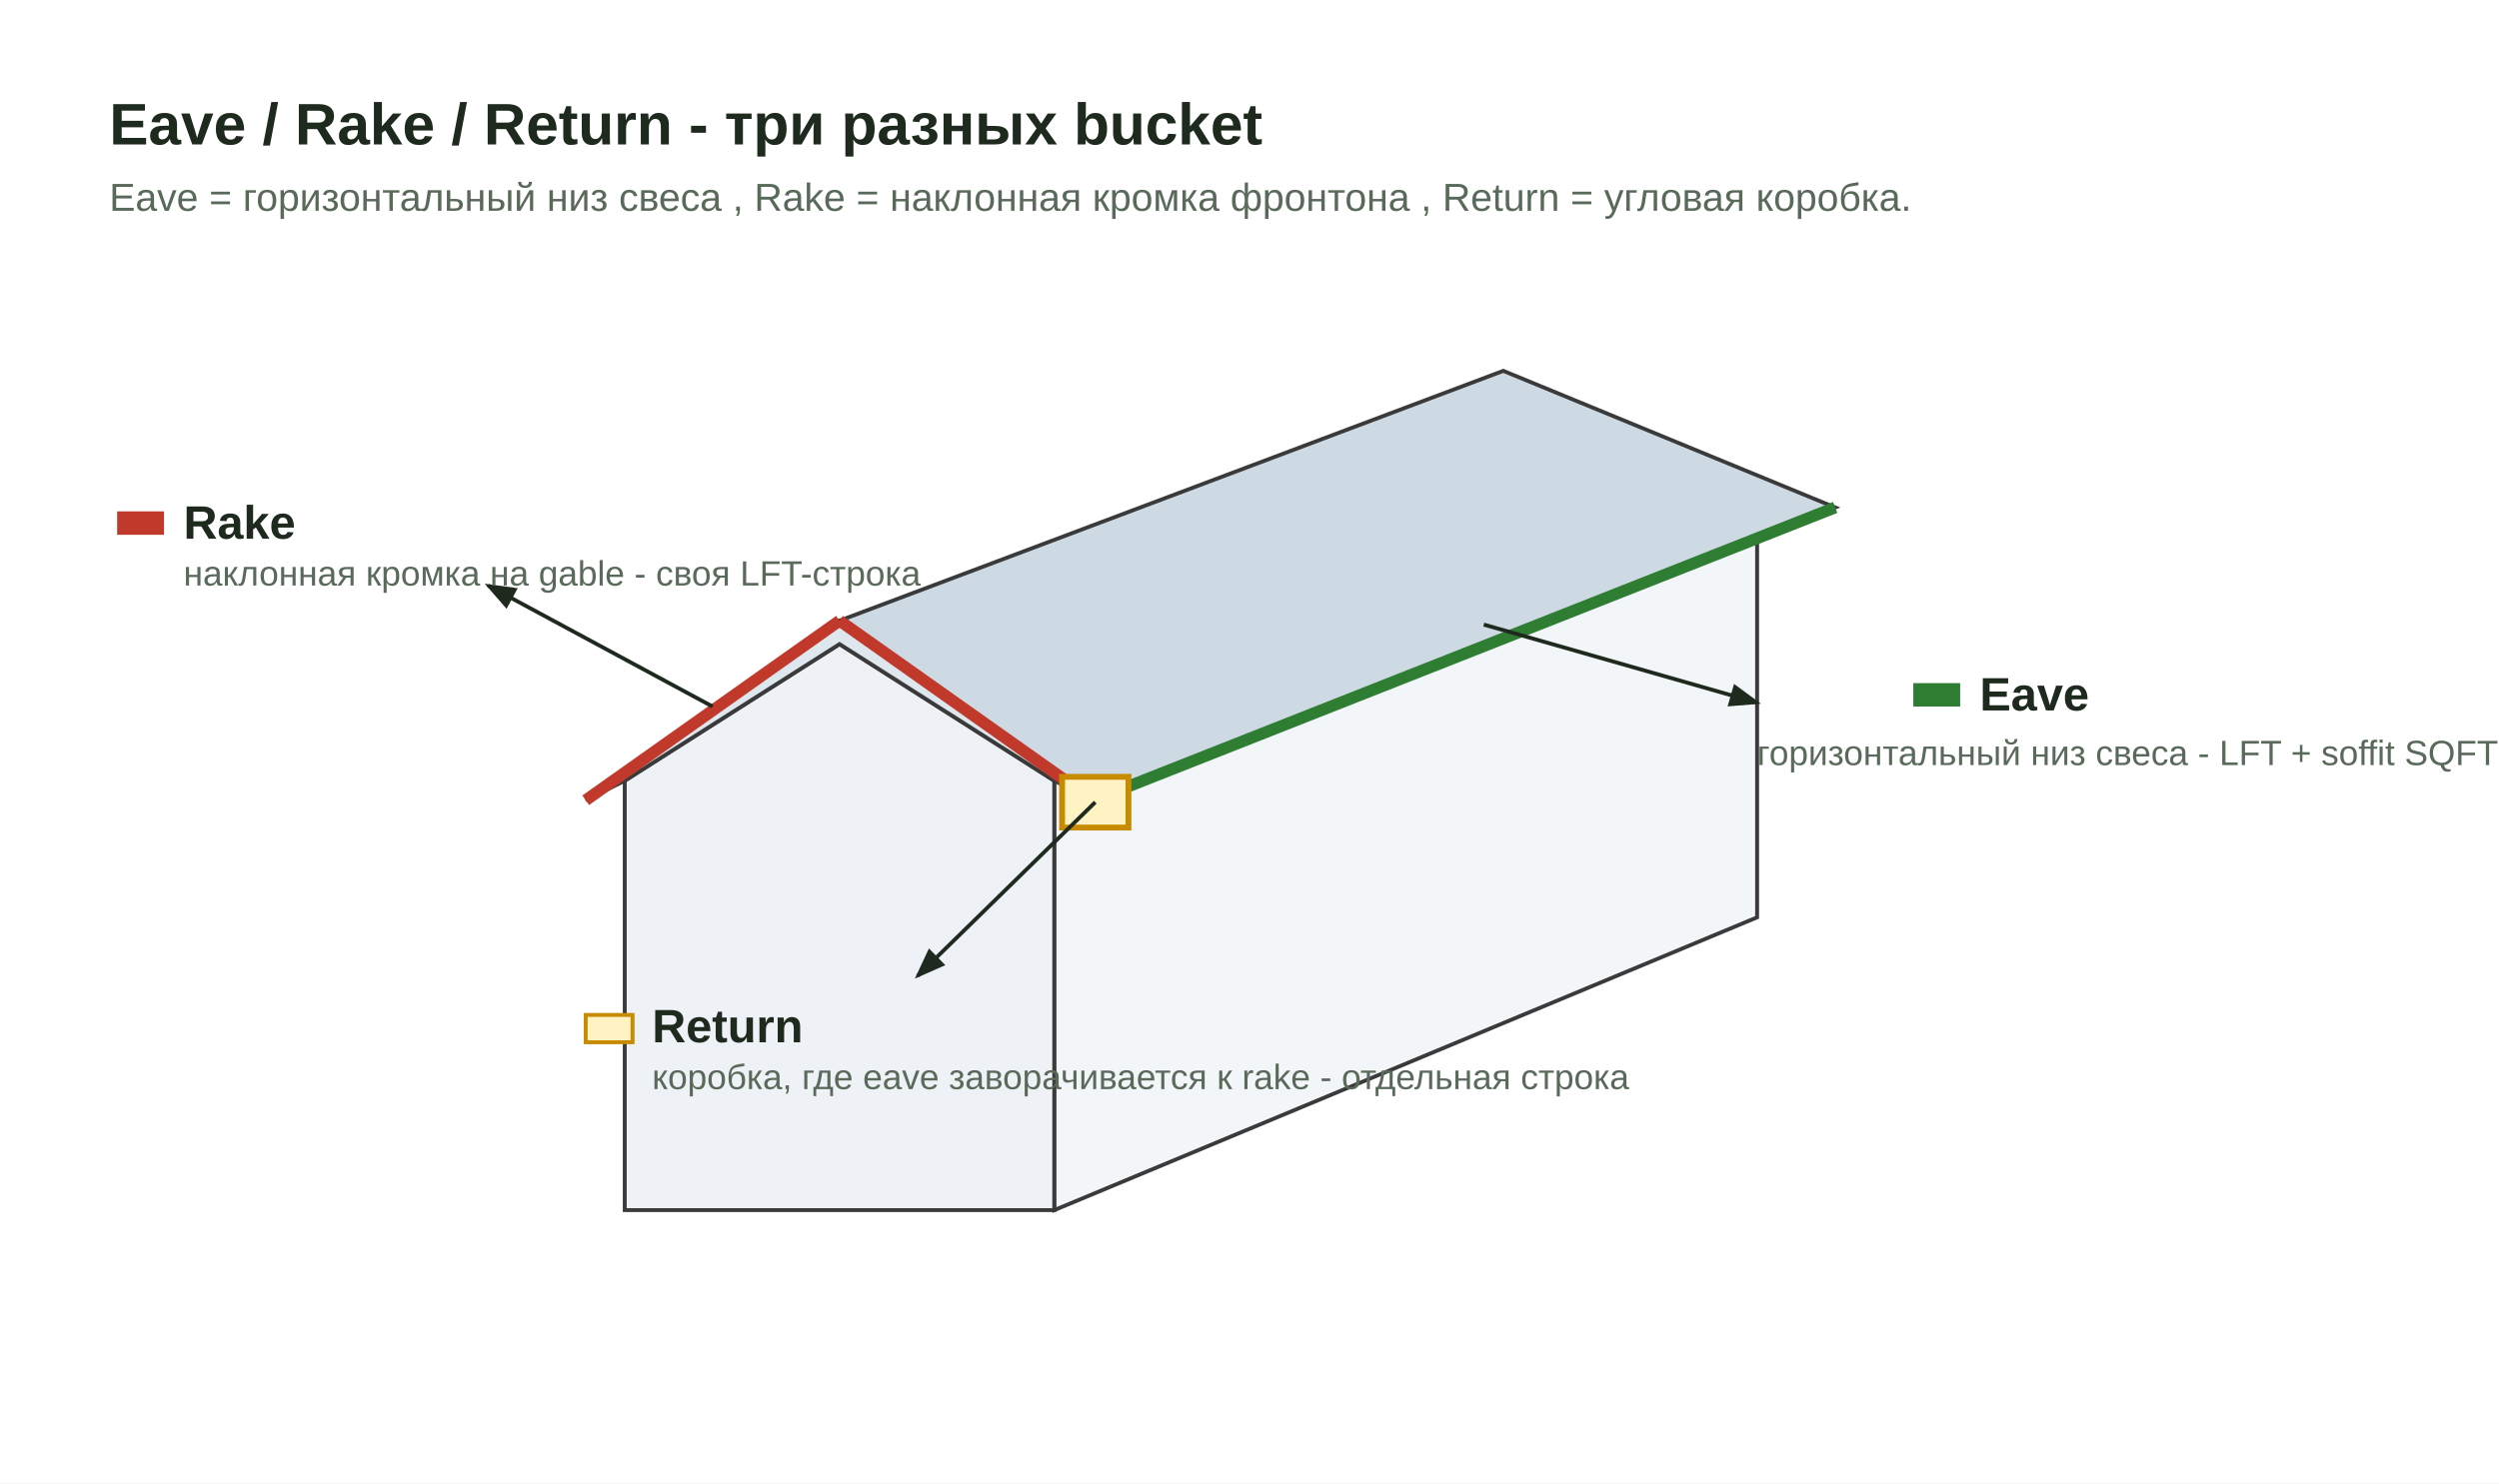
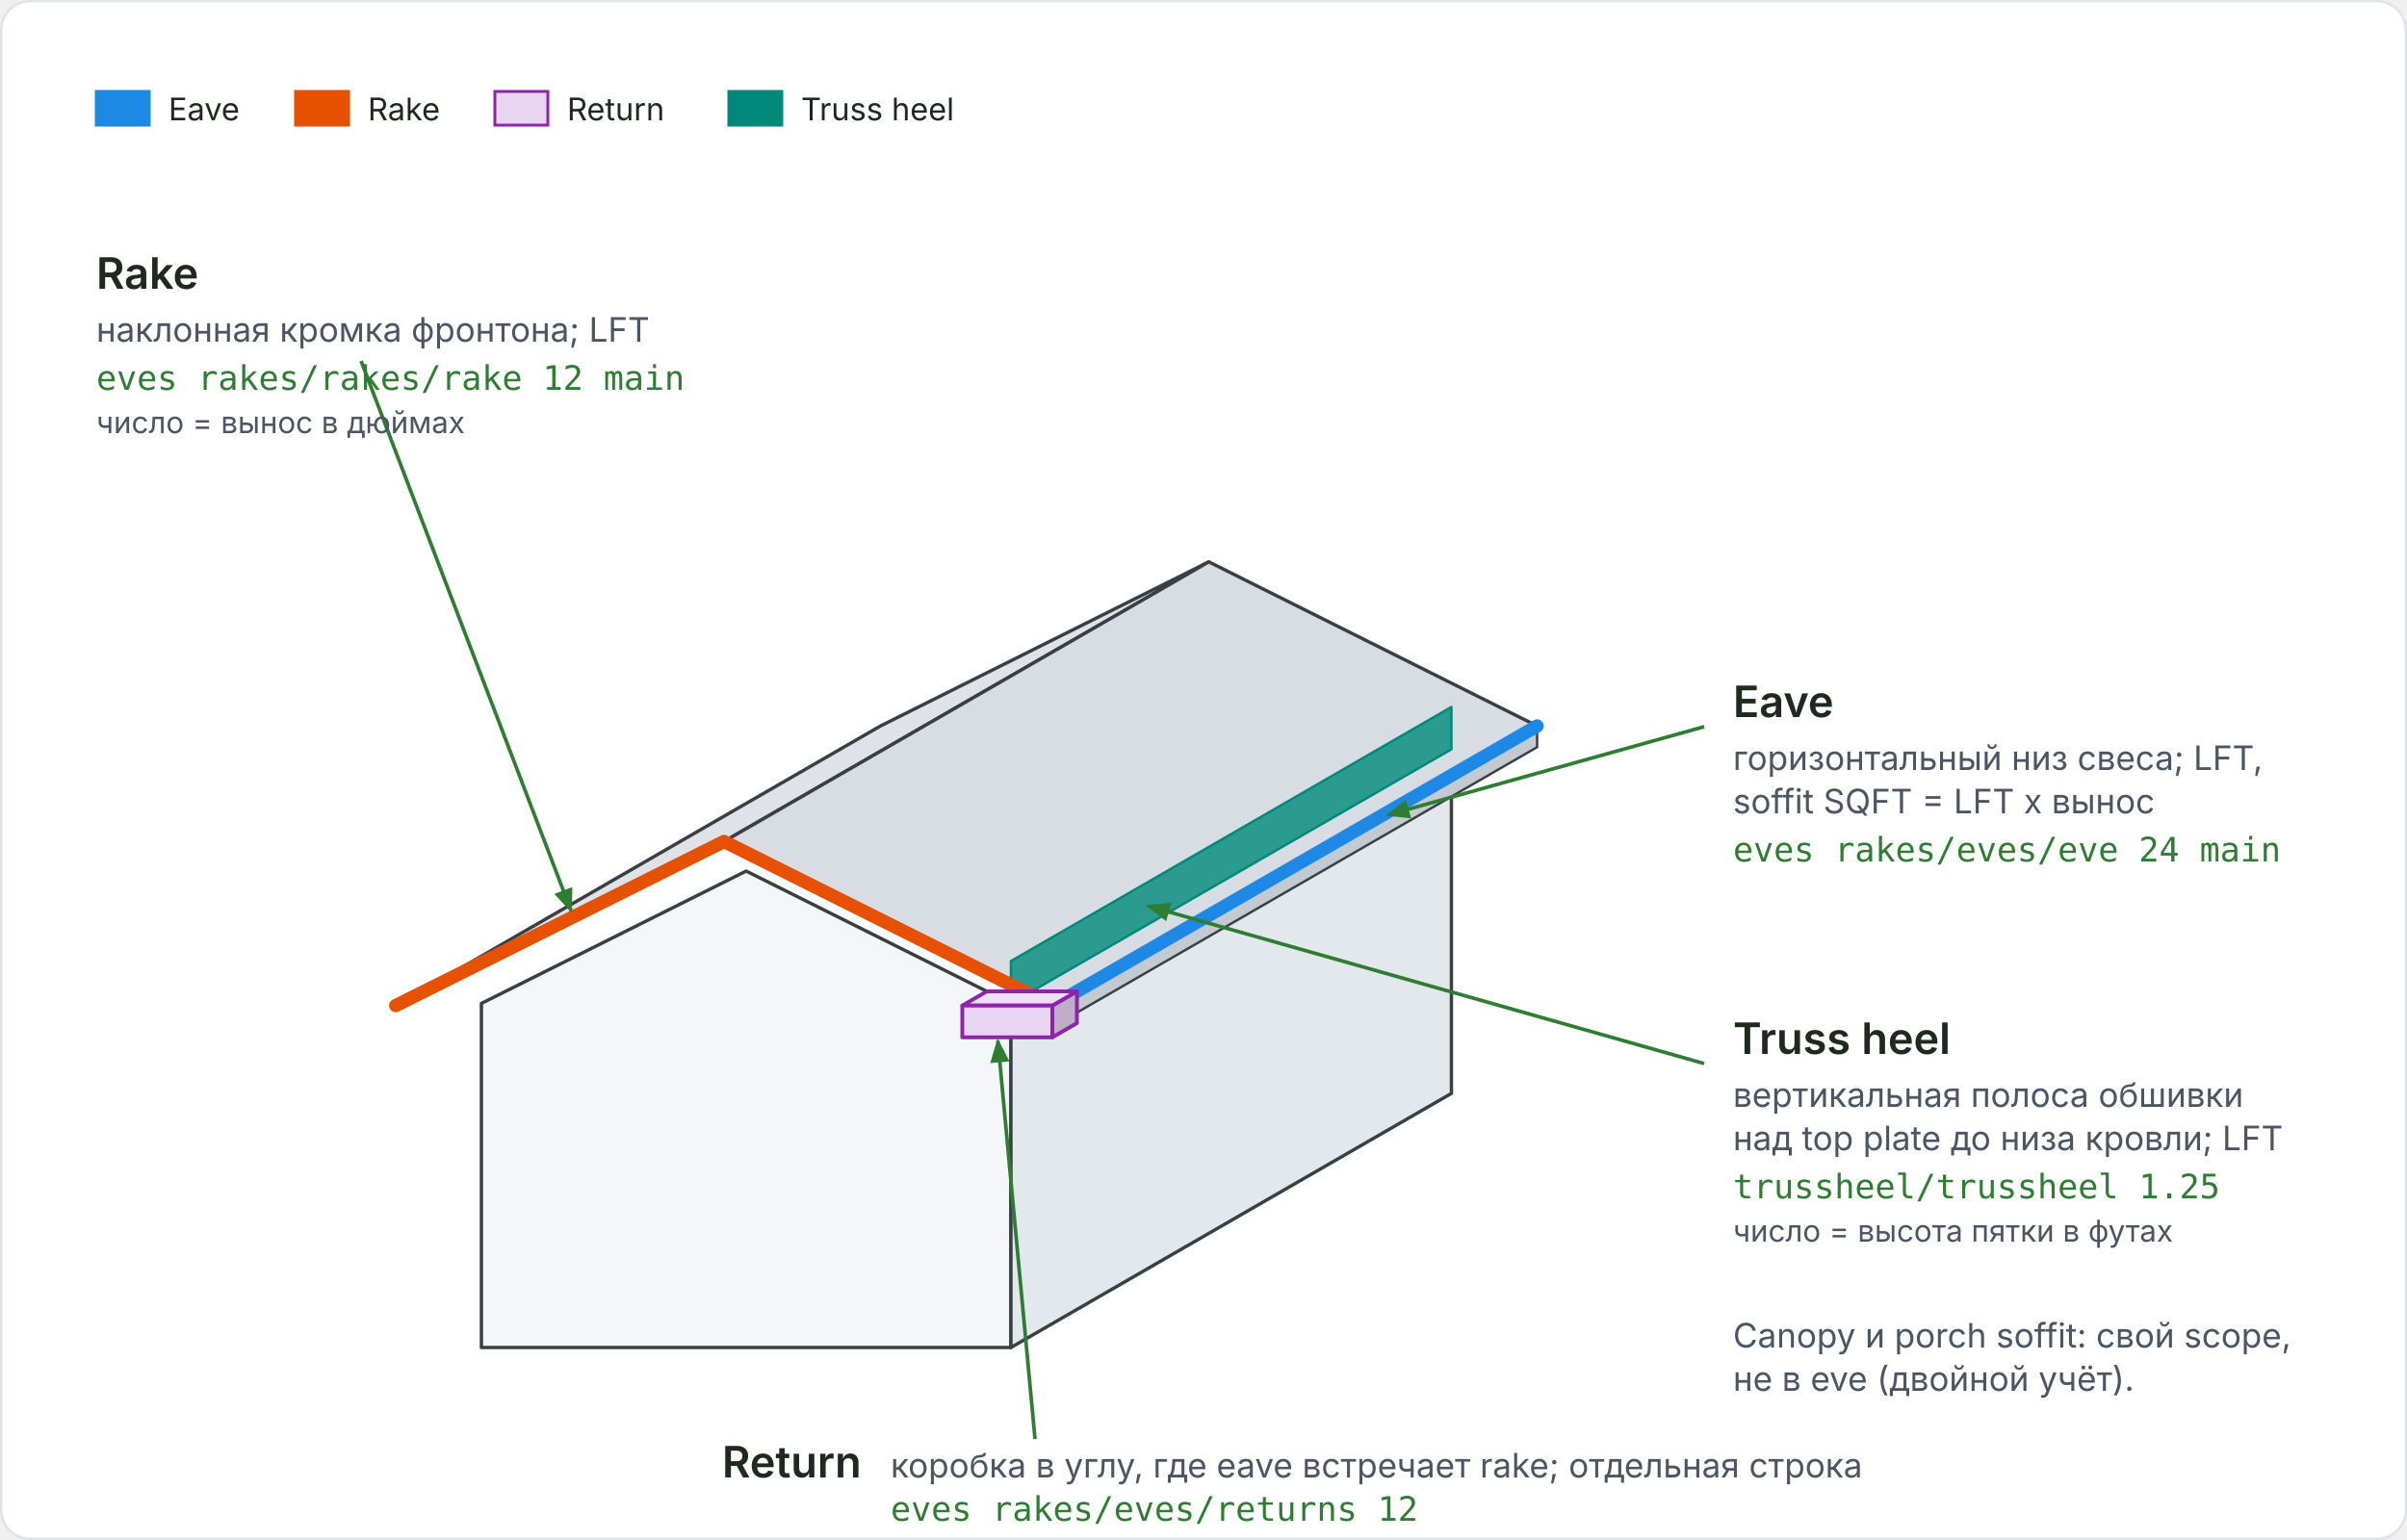
- <svg xmlns="http://www.w3.org/2000/svg" width="1280" height="760" viewBox="0 0 1280 760" role="img" aria-labelledby="title desc">
+ <svg xmlns="http://www.w3.org/2000/svg" viewBox="0 0 1000 640" role="img" aria-labelledby="t d">
  <defs>
-     <marker id="arrow" markerWidth="9" markerHeight="9" refX="7" refY="3" orient="auto" markerUnits="strokeWidth">
-       <path d="M0,0 L0,6 L8,3 z" fill="#1f2a1f" />
+     <marker id="arr" markerWidth="10" markerHeight="10" refX="9" refY="5" orient="auto" markerUnits="userSpaceOnUse">
+       <path d="M0,1 L0,9 L10,5 z" fill="#2e7d32" />
    </marker>
+     <marker id="arrInk" markerWidth="10" markerHeight="10" refX="9" refY="5" orient="auto" markerUnits="userSpaceOnUse">
+       <path d="M0,1 L0,9 L10,5 z" fill="#3a3f44" />
+     </marker>
+     <marker id="arrRed" markerWidth="10" markerHeight="10" refX="9" refY="5" orient="auto" markerUnits="userSpaceOnUse">
+       <path d="M0,1 L0,9 L10,5 z" fill="#c62828" />
+     </marker>
+     <marker id="dot" markerWidth="8" markerHeight="8" refX="4" refY="4" markerUnits="userSpaceOnUse">
+       <circle cx="4" cy="4" r="3" fill="#2e7d32" />
+     </marker>
+     <marker id="tick" markerWidth="8" markerHeight="8" refX="4" refY="4" orient="auto" markerUnits="userSpaceOnUse">
+       <path d="M4,0 L4,8" stroke="#3a3f44" stroke-width="1.4" />
+     </marker>
+     <pattern id="wood" width="12" height="12" patternUnits="userSpaceOnUse" patternTransform="rotate(45)">
+       <rect width="12" height="12" fill="#e9d3b0" />
+       <line x1="0" y1="0" x2="0" y2="12" stroke="#8a6a3f" stroke-width="0.9" opacity="0.55" />
+     </pattern>
+     <pattern id="pt" width="12" height="12" patternUnits="userSpaceOnUse" patternTransform="rotate(45)">
+       <rect width="12" height="12" fill="#cfa26a" />
+       <line x1="0" y1="0" x2="0" y2="12" stroke="#6c4b2a" stroke-width="1" opacity="0.6" />
+     </pattern>
+     <pattern id="conc" width="10" height="10" patternUnits="userSpaceOnUse">
+       <rect width="10" height="10" fill="#cfd4d8" />
+       <circle cx="2.5" cy="2.5" r="1" fill="#6b7378" opacity="0.7" />
+       <circle cx="7" cy="6.5" r="1" fill="#6b7378" opacity="0.7" />
+     </pattern>
+     <pattern id="sheath" width="7" height="7" patternUnits="userSpaceOnUse">
+       <rect width="7" height="7" fill="#c9b27c" />
+       <circle cx="2" cy="2" r="0.8" fill="#7a6a3c" opacity="0.6" />
+       <circle cx="5" cy="5" r="0.8" fill="#7a6a3c" opacity="0.6" />
+     </pattern>
+     <pattern id="batt" width="20" height="16" patternUnits="userSpaceOnUse">
+       <rect width="20" height="16" fill="#fdf6e3" />
+       <path d="M0,8 Q5,0 10,8 T20,8" fill="none" stroke="#caa64a" stroke-width="1.2" />
+     </pattern>
+     <pattern id="rigid" width="8" height="8" patternUnits="userSpaceOnUse">
+       <rect width="8" height="8" fill="#fbe9c6" />
+       <path d="M0,8 L8,0" stroke="#d9a441" stroke-width="0.8" />
+     </pattern>
+     <pattern id="cmu" width="40" height="20" patternUnits="userSpaceOnUse">
+       <rect width="40" height="20" fill="#cfd4d8" />
+       <path d="M0,10 H40 M20,0 V10 M0,10 V20 M40,10 V20" stroke="#6b7378" stroke-width="1" fill="none" />
+     </pattern>
+     <pattern id="gyp" width="6" height="6" patternUnits="userSpaceOnUse">
+       <rect width="6" height="6" fill="#eef0f2" />
+     </pattern>
+     <pattern id="endgrain" width="6" height="6" patternUnits="userSpaceOnUse">
+       <rect width="6" height="6" fill="#e9d3b0" />
+       <path d="M0,3 H6" stroke="#8a6a3f" stroke-width="0.7" opacity="0.5" />
+     </pattern>
+     <pattern id="hatchRed" width="8" height="8" patternUnits="userSpaceOnUse" patternTransform="rotate(45)">
+       <rect width="8" height="8" fill="#fff" />
+       <line x1="0" y1="0" x2="0" y2="8" stroke="#c62828" stroke-width="1.2" opacity="0.6" />
+     </pattern>
+     <pattern id="hatchGrey" width="8" height="8" patternUnits="userSpaceOnUse" patternTransform="rotate(45)">
+       <rect width="8" height="8" fill="#f3f4f6" />
+       <line x1="0" y1="0" x2="0" y2="8" stroke="#9aa4ad" stroke-width="1" opacity="0.8" />
+     </pattern>
    <style>
-       .ttl{font:700 30px "Segoe UI",Arial,sans-serif;fill:#1f2a1f}
-       .sub{font:400 20px "Segoe UI",Arial,sans-serif;fill:#5a6a5a}
-       .lab{font:700 24px "Segoe UI",Arial,sans-serif;fill:#1f2a1f}
-       .note{font:400 18px "Segoe UI",Arial,sans-serif;fill:#5a6a5a}
-       .lead{stroke:#1f2a1f;stroke-width:2;fill:none;marker-end:url(#arrow)}
+       .ln{fill:none;stroke:#3a3f44;stroke-width:1.6;stroke-linejoin:round}
+       .thin{fill:none;stroke:#3a3f44;stroke-width:1.1}
+       .lab{font:600 16px Inter, "Segoe UI", Arial, sans-serif;fill:#1f2a1f}
+       .lab2{font:600 15px Inter, "Segoe UI", Arial, sans-serif;fill:#1f2a1f}
+       .note{font:400 14px Inter, "Segoe UI", Arial, sans-serif;fill:#4b5563}
+       .small{font:400 12.5px Inter, "Segoe UI", Arial, sans-serif;fill:#4b5563}
+       .mono{font:500 14px "JetBrains Mono", Consolas, monospace;fill:#2e7d32}
+       .mono2{font:500 13px "JetBrains Mono", Consolas, monospace;fill:#1f2a1f}
+       .side{font:700 13px Inter, "Segoe UI", Arial, sans-serif;fill:#8a98a5;letter-spacing:1px}
+       .lead{stroke:#2e7d32;stroke-width:1.5;fill:none;marker-end:url(#arr)}
+       .leadInk{stroke:#3a3f44;stroke-width:1.3;fill:none;marker-end:url(#arrInk)}
+       .leadRed{stroke:#c62828;stroke-width:1.5;fill:none;marker-end:url(#arrRed)}
+       .dim{stroke:#3a3f44;stroke-width:1.1;fill:none;marker-start:url(#tick);marker-end:url(#tick)}
+       .dimt{font:500 13px Inter, "Segoe UI", Arial, sans-serif;fill:#1f2a1f}
+       .numc{fill:#2e7d32;stroke:#fff;stroke-width:1.5}
+       .numt{font:700 13px Inter, "Segoe UI", Arial, sans-serif;fill:#fff;text-anchor:middle}
+       .h{font:700 15px Inter, "Segoe UI", Arial, sans-serif;fill:#1f2a1f}
+       .red{font:600 14px Inter, "Segoe UI", Arial, sans-serif;fill:#c62828}
+       .green{font:600 14px Inter, "Segoe UI", Arial, sans-serif;fill:#2e7d32}
+       .cap{font:400 13px Inter, "Segoe UI", Arial, sans-serif;fill:#1f2a1f}
    </style>
  </defs>
-   <rect width="1280" height="760" fill="#ffffff" />
-   <text class="ttl" x="56" y="74">Eave / Rake / Return - три разных bucket</text>
-   <text class="sub" x="56" y="108">Eave = горизонтальный низ свеса , Rake = наклонная кромка фронтона , Return = угловая коробка.</text>
-   <polygon points="540,620 540,400 900,250 900,470" fill="#f3f6f9" stroke="#3a3a3a" stroke-width="2" />
-   <polygon points="320,620 540,620 540,400 430,330 320,400" fill="#eef2f6" stroke="#3a3a3a" stroke-width="2" />
-   <polygon points="300,410 430,318 560,410 540,400 430,330 320,400" fill="#dfe7ee" stroke="#3a3a3a" stroke-width="2" />
-   <polygon points="430,318 770,190 940,260 560,410" fill="#cdd9e3" stroke="#3a3a3a" stroke-width="2" />
-   <line x1="300" y1="410" x2="430" y2="318" stroke="#c0392b" stroke-width="6" />
-   <line x1="430" y1="318" x2="560" y2="410" stroke="#c0392b" stroke-width="6" />
-   <line x1="560" y1="410" x2="940" y2="260" stroke="#2e7d32" stroke-width="6" />
-   <rect x="544" y="398" width="34" height="26" fill="#fff3c4" stroke="#c78b00" stroke-width="3" />
-   <line class="lead" x1="365" y1="362" x2="250" y2="300" />
-   <rect x="60" y="262" width="24" height="12" fill="#c0392b" />
-   <text class="lab" x="94" y="276">Rake</text>
-   <text class="note" x="94" y="300">наклонная кромка на gable - своя LFT-строка</text>
-   <line class="lead" x1="760" y1="320" x2="900" y2="360" />
-   <rect x="980" y="350" width="24" height="12" fill="#2e7d32" />
-   <text class="lab" x="1014" y="364">Eave</text>
-   <text class="note" x="900" y="392">горизонтальный низ свеса - LFT + soffit SQFT</text>
-   <line class="lead" x1="561" y1="411" x2="470" y2="500" />
-   <rect x="300" y="520" width="24" height="14" fill="#fff3c4" stroke="#c78b00" stroke-width="2" />
-   <text class="lab" x="334" y="534">Return</text>
-   <text class="note" x="334" y="558">коробка, где eave заворачивается к rake - отдельная строка</text>
+   <rect x="0.5" y="0.5" width="999" height="639" rx="12" fill="#ffffff" stroke="#dfe3e8" />
+   <polygon points="200.0,560.0 420.0,560.0 420.0,417.0 310.0,362.0 200.0,417.0" fill="#f4f6f8" stroke="#3a3f44" stroke-width="1.4" stroke-linejoin="round" />
+   <polygon points="420.0,560.0 603.0,454.4 603.0,311.4 420.0,417.0" fill="#e3e8ec" stroke="#3a3f44" stroke-width="1.4" stroke-linejoin="round" />
+   <polygon points="164.4,417.9 300.8,349.7 502.2,233.5 365.8,301.7" fill="#dfe3e8" stroke="#3a3f44" stroke-width="1.4" stroke-linejoin="round" />
+   <polygon points="300.8,349.7 437.2,417.9 638.6,301.7 502.2,233.5" fill="#d7dde3" stroke="#3a3f44" stroke-width="1.4" stroke-linejoin="round" />
+   <polygon points="437.2,417.9 638.6,301.7 638.6,310.5 437.2,426.7" fill="#c3cad1" stroke="#3a3f44" stroke-width="1" stroke-linejoin="round" />
+   <polygon points="420.0,417.0 603.0,311.4 603.0,293.8 420.0,399.4" fill="#00897b" stroke="#00897b" stroke-width="1" stroke-linejoin="round" fill-opacity="0.8" />
+   <line x1="437.2" y1="417.9" x2="638.6" y2="301.7" stroke="#1e88e5" stroke-width="5.5" stroke-linecap="round" />
+   <polyline points="164.4,417.9 300.8,349.7 437.2,417.9" fill="none" stroke="#e65100" stroke-width="5.5" stroke-linecap="round" stroke-linejoin="round" />
+   <polygon points="437.2,431.1 447.4,425.2 447.4,412.0 437.2,417.9" fill="#beaec6" stroke="#8e24aa" stroke-width="1.6" stroke-linejoin="round" />
+   <polygon points="399.8,417.9 437.2,417.9 447.4,412.0 410.0,412.0" fill="#eddff5" stroke="#8e24aa" stroke-width="1.6" stroke-linejoin="round" />
+   <polygon points="399.8,431.1 437.2,431.1 437.2,417.9 399.8,417.9" fill="#e8d5f2" stroke="#8e24aa" stroke-width="1.6" stroke-linejoin="round" />
+   <rect x="40" y="38" width="22" height="14" fill="#1e88e5" stroke="#1e88e5" stroke-width="1.2" />
+   <text class="cap" x="70" y="50">Eave</text>
+   <rect x="122.8" y="38" width="22" height="14" fill="#e65100" stroke="#e65100" stroke-width="1.2" />
+   <text class="cap" x="152.8" y="50">Rake</text>
+   <rect x="205.6" y="38" width="22" height="14" fill="#e8d5f2" stroke="#8e24aa" stroke-width="1.2" />
+   <text class="cap" x="235.6" y="50">Return</text>
+   <rect x="302.8" y="38" width="22" height="14" fill="#00897b" stroke="#00897b" stroke-width="1.2" />
+   <text class="cap" x="332.8" y="50">Truss heel</text>
+   <line class="lead" x1="150" y1="150" x2="237.248" y2="378.48" />
+   <text class="lab" x="40" y="120" style="font-size:18px">Rake</text>
+   <text class="note" x="40" y="142">наклонная кромка фронтона; LFT</text>
+   <text class="mono" x="40" y="162">eves rakes/rakes/rake 12 main</text>
+   <text class="small" x="40" y="180">число = вынос в дюймах</text>
+   <line class="lead" x1="708" y1="302" x2="576.528" y2="338.68" />
+   <text class="lab" x="720" y="298" style="font-size:18px">Eave</text>
+   <text class="note" x="720" y="320">горизонтальный низ свеса; LFT,</text>
+   <text class="note" x="720" y="338">soffit SQFT = LFT x вынос</text>
+   <text class="mono" x="720" y="358">eves rakes/eves/eve 24 main</text>
+   <line class="lead" x1="708" y1="442" x2="476.912" y2="376.52" />
+   <text class="lab" x="720" y="438" style="font-size:18px">Truss heel</text>
+   <text class="note" x="720" y="460">вертикальная полоса обшивки</text>
+   <text class="note" x="720" y="478">над top plate до низа кровли; LFT</text>
+   <text class="mono" x="720" y="498">trussheel/trussheel 1.25</text>
+   <text class="small" x="720" y="516">число = высота пятки в футах</text>
+   <line class="lead" x1="430" y1="598" x2="414.548" y2="432.48" />
+   <text class="lab" x="300" y="614" style="font-size:18px">Return</text>
+   <text class="note" x="370" y="614">коробка в углу, где eave встречает rake; отдельная строка</text>
+   <text class="mono" x="370" y="632">eves rakes/eves/returns 12</text>
+   <text class="note" x="720" y="560">Canopy и porch soffit: свой scope,</text>
+   <text class="note" x="720" y="578">не в eve (двойной учёт).</text>
</svg>
